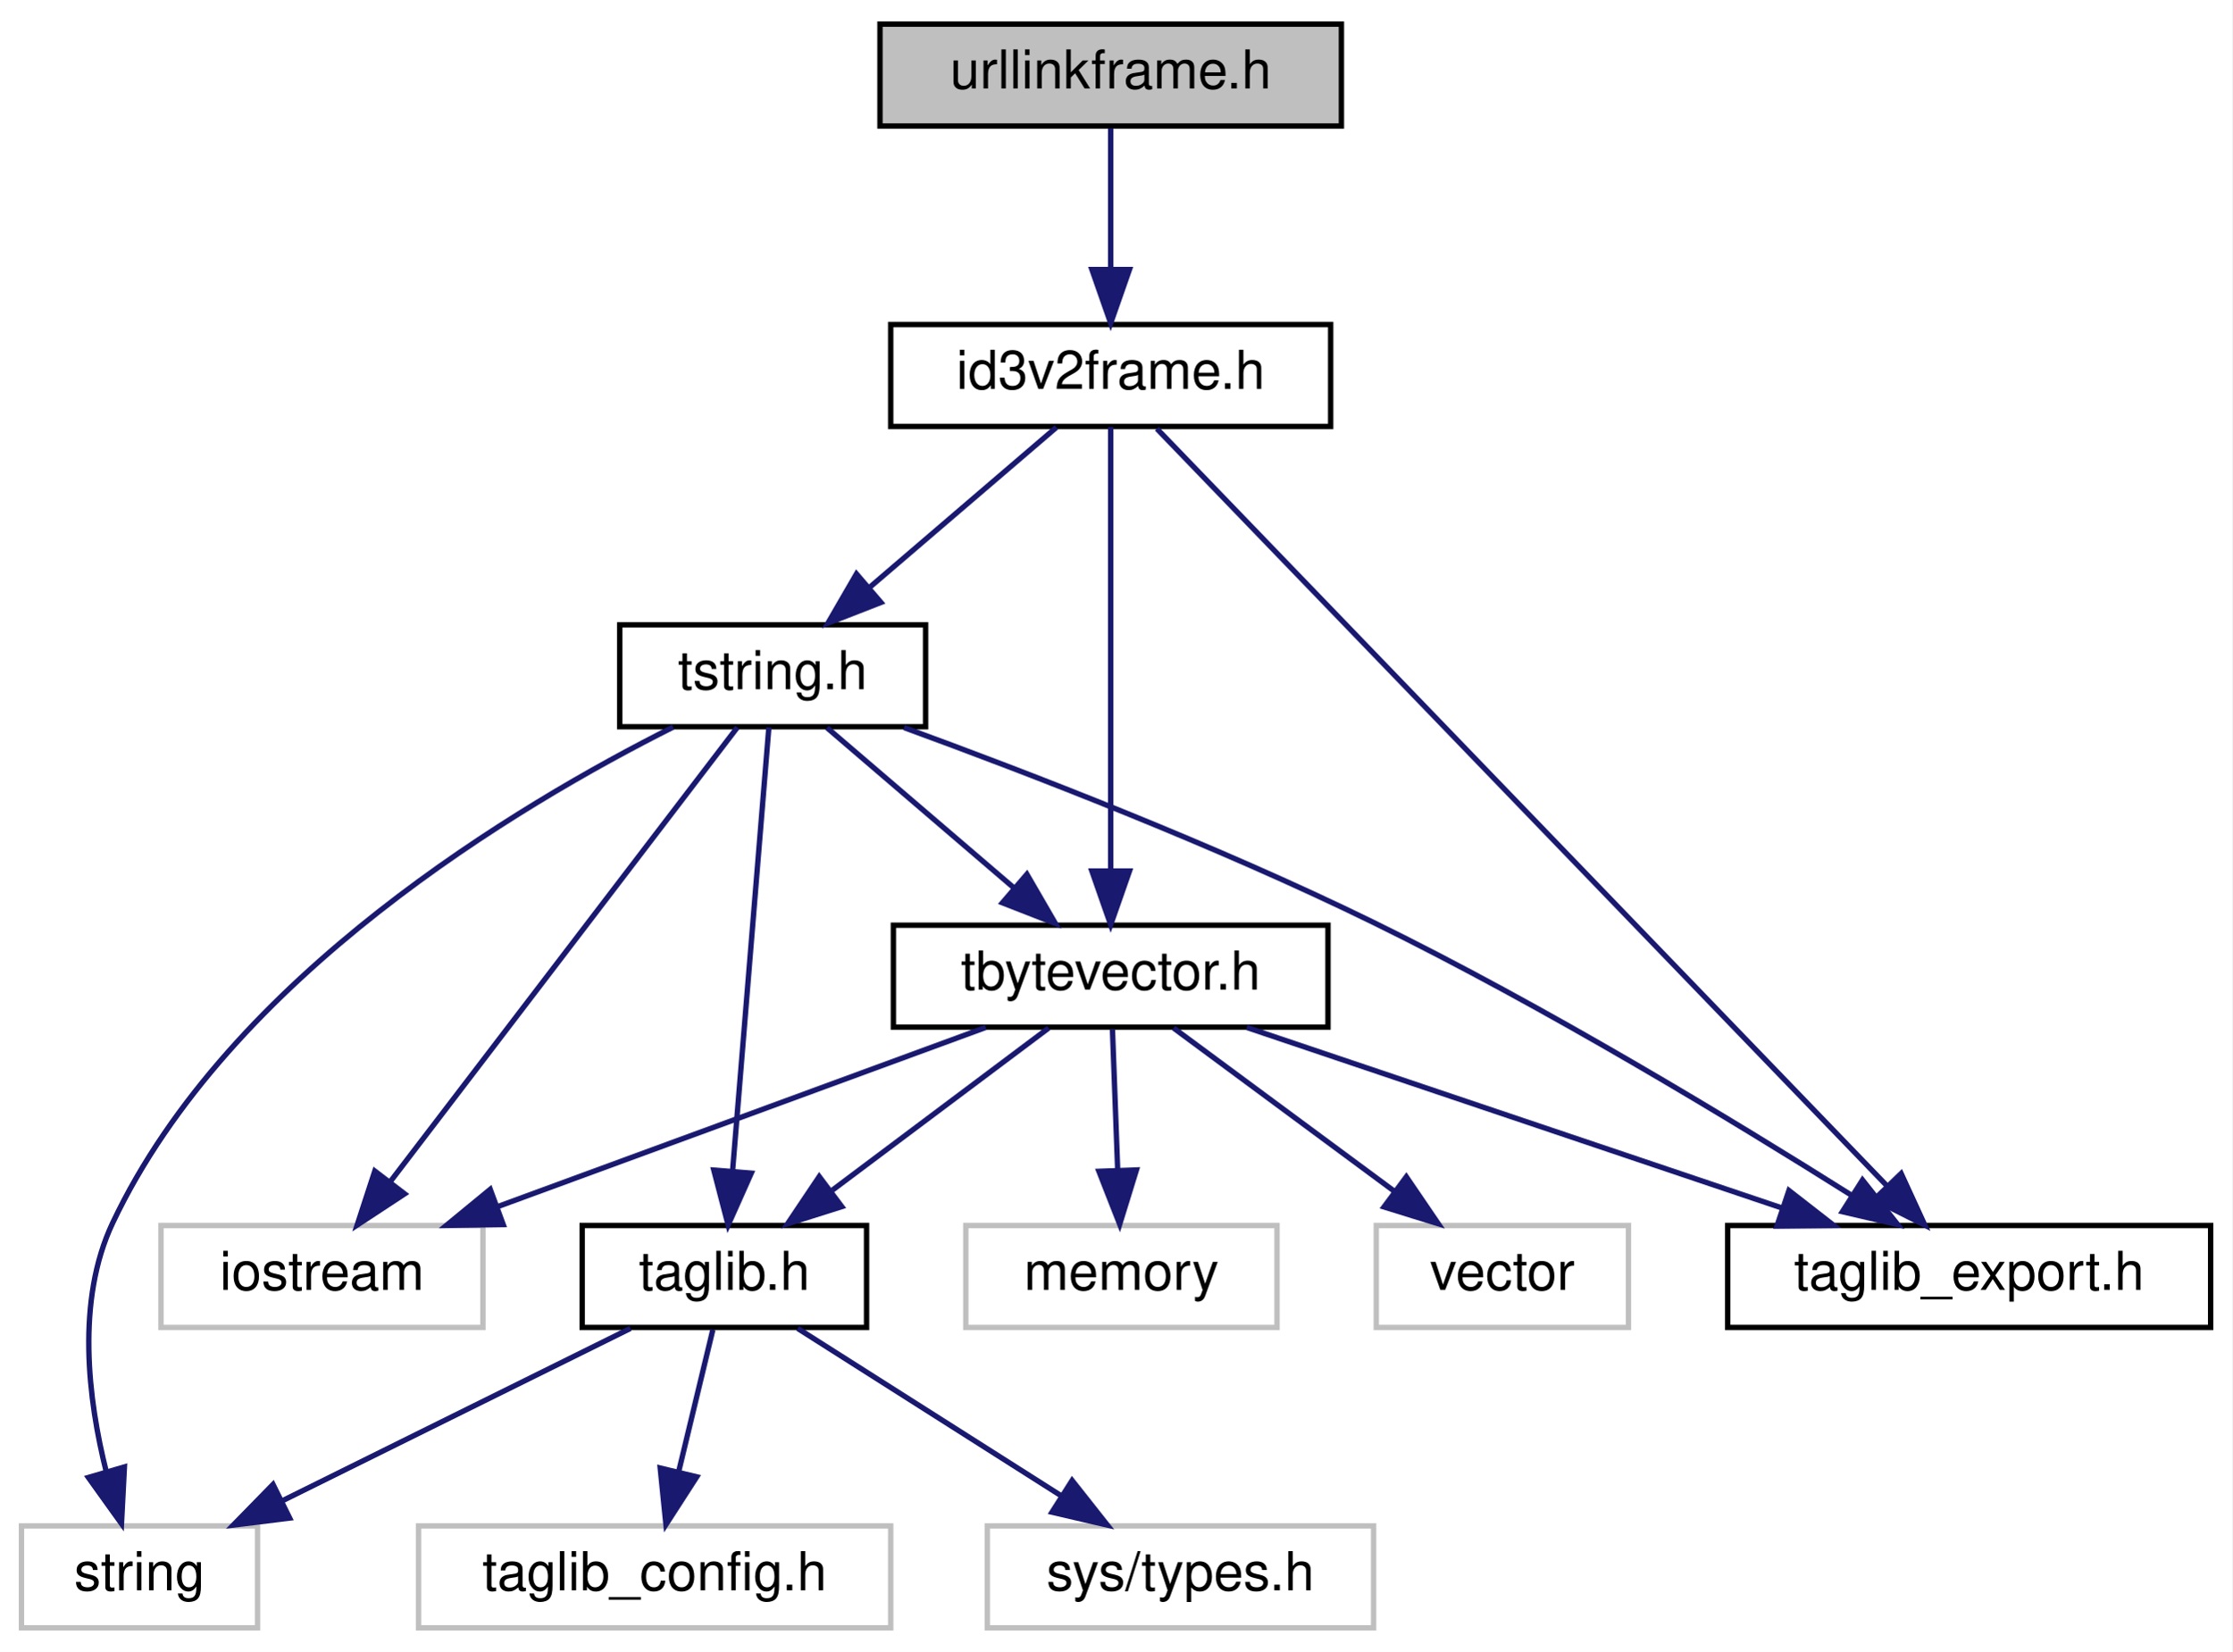
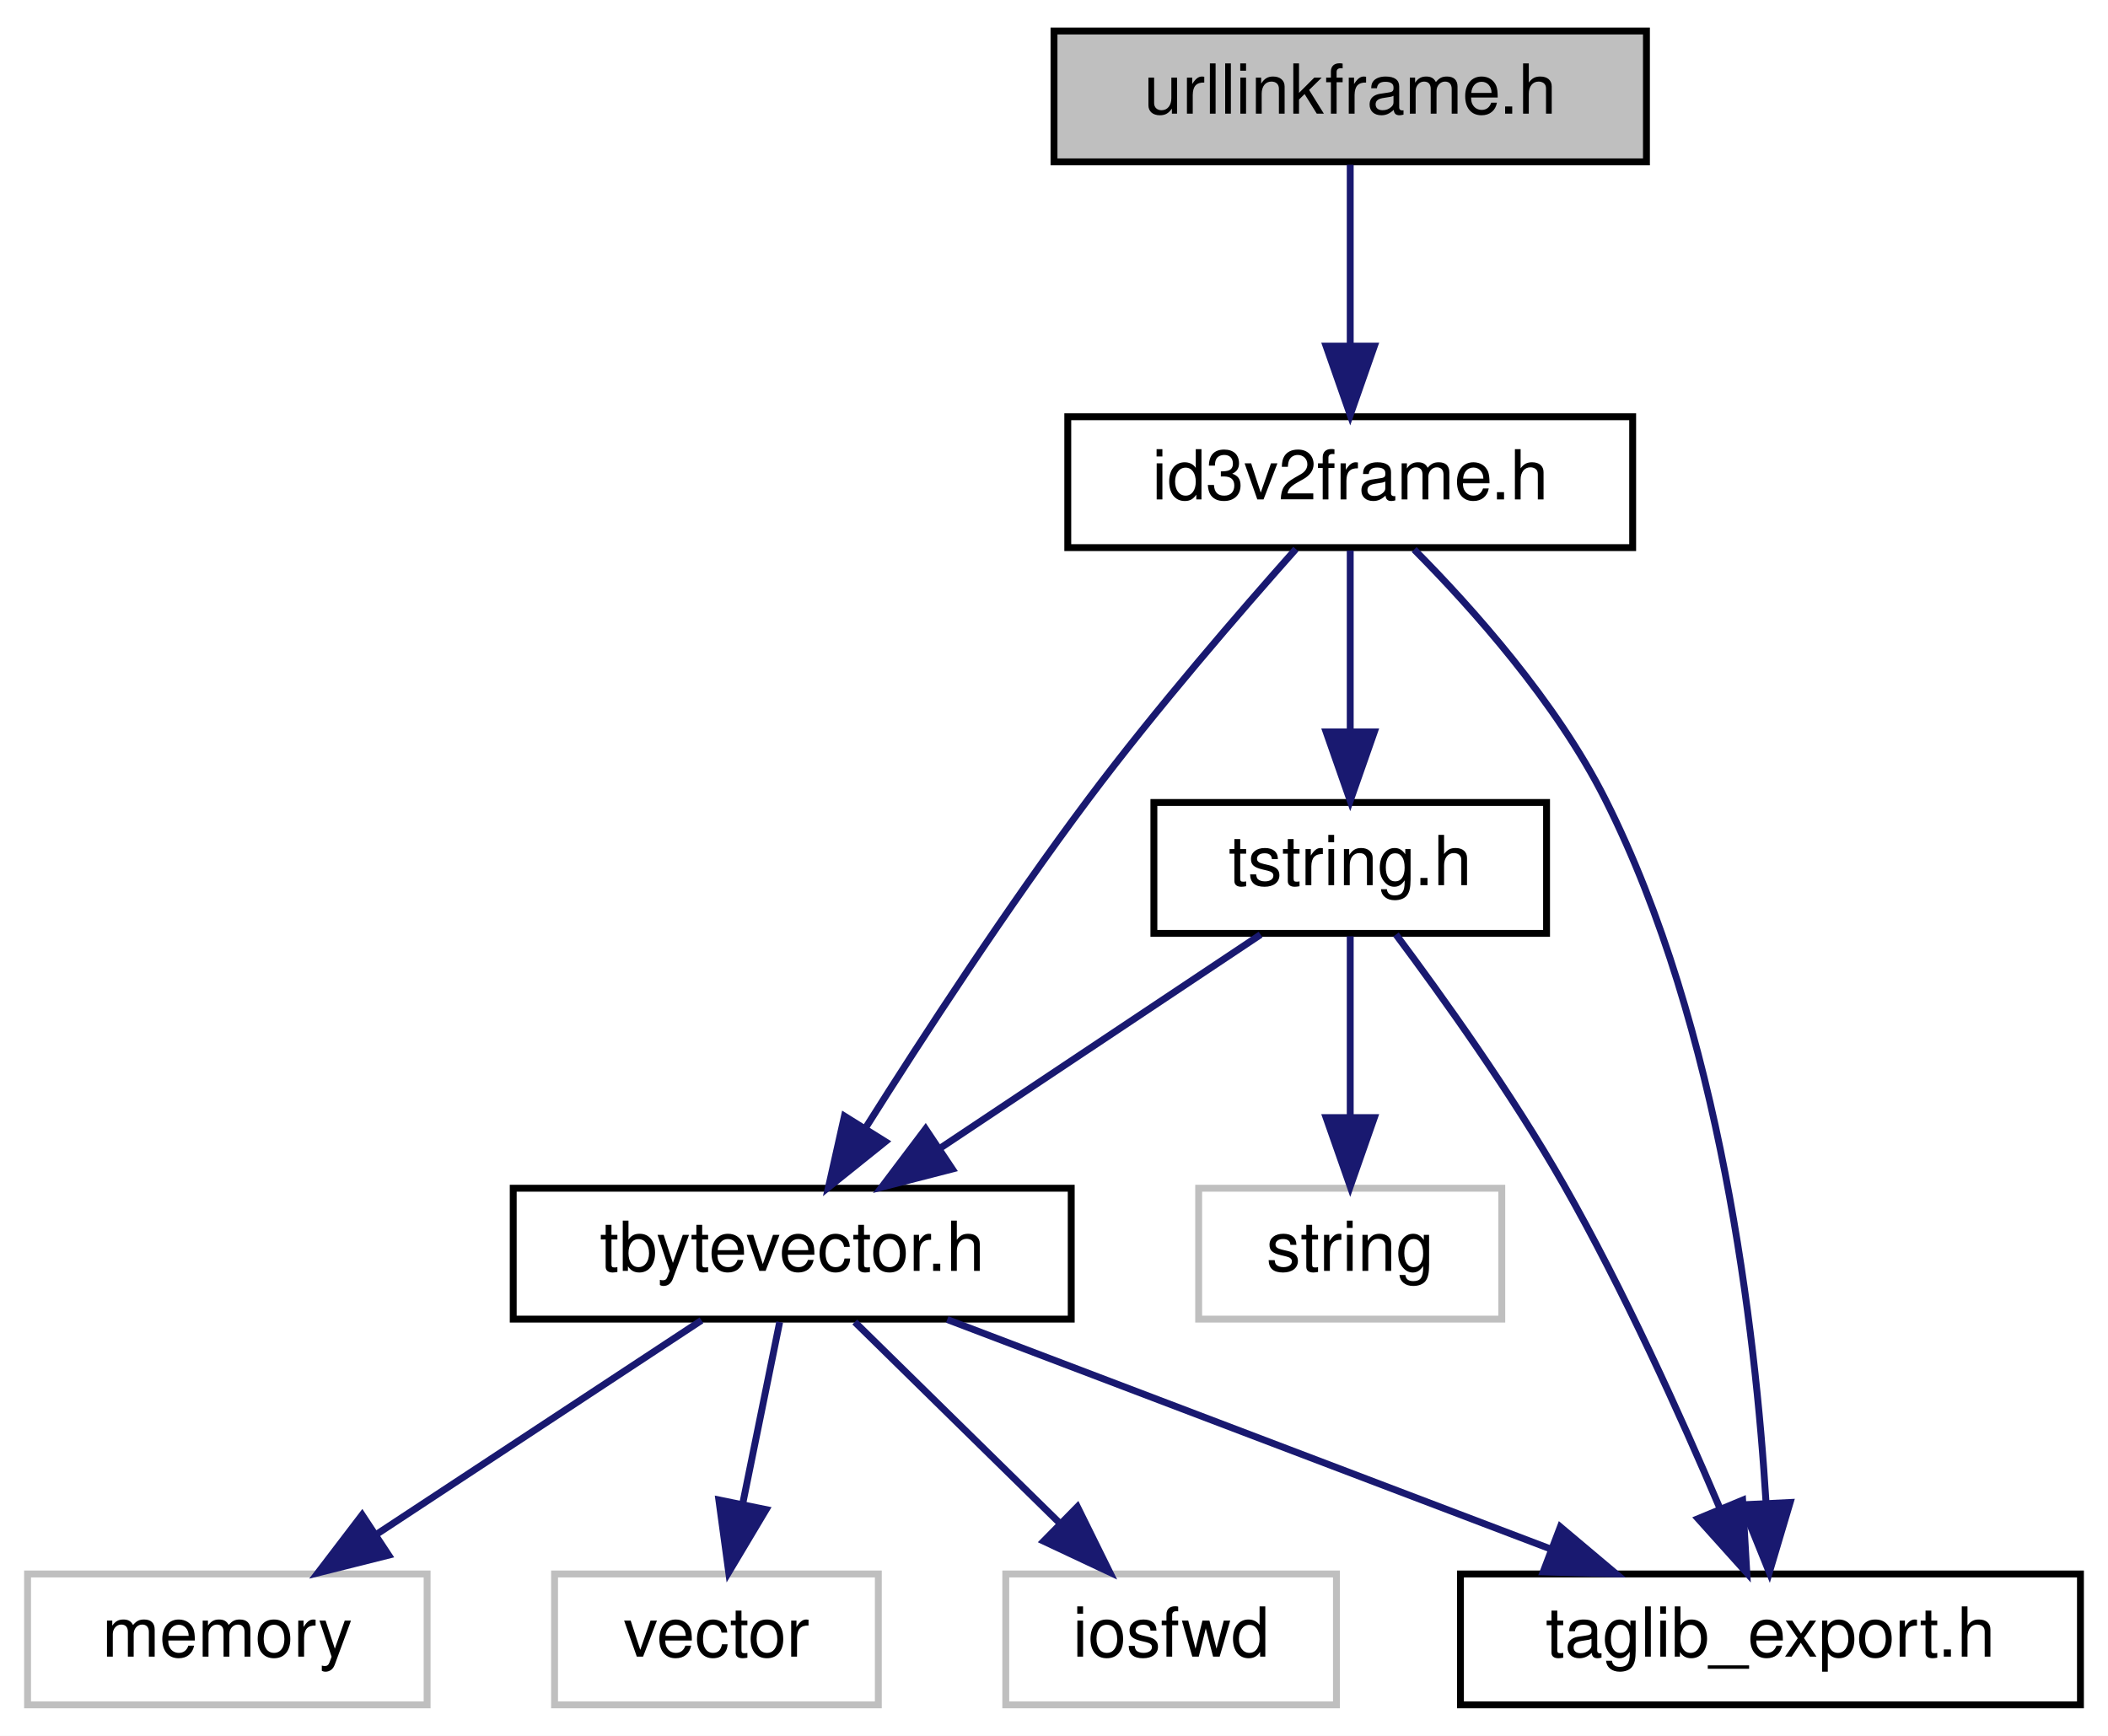
- <svg xmlns="http://www.w3.org/2000/svg" xmlns:xlink="http://www.w3.org/1999/xlink" width="416pt" height="308pt" viewBox="0.00 0.00 416.00 308.00">
-   <g id="graph0" class="graph" transform="scale(1 1) rotate(0) translate(4 304)">
-     <polygon fill="white" stroke="transparent" points="-4,4 -4,-304 412,-304 412,4 -4,4" />
+ <svg xmlns="http://www.w3.org/2000/svg" xmlns:xlink="http://www.w3.org/1999/xlink" width="306pt" height="252pt" viewBox="0.00 0.00 306.00 252.00">
+   <g id="graph0" class="graph" transform="scale(1 1) rotate(0) translate(4 248)">
+     <polygon fill="white" stroke="transparent" points="-4,4 -4,-248 302,-248 302,4 -4,4" />
    <g id="node1" class="node">
      <g id="a_node1">
        <a xlink:title=" ">
-           <polygon fill="#bfbfbf" stroke="black" points="160,-280.5 160,-299.5 246,-299.5 246,-280.5 160,-280.5" />
-           <text text-anchor="middle" x="203" y="-287.5" font-family="Helvetica,sans-Serif" font-size="10.00">urllinkframe.h</text>
+           <polygon fill="#bfbfbf" stroke="black" points="149,-224.5 149,-243.5 235,-243.5 235,-224.5 149,-224.5" />
+           <text text-anchor="middle" x="192" y="-231.5" font-family="Helvetica,sans-Serif" font-size="10.00">urllinkframe.h</text>
        </a>
      </g>
    </g>
    <g id="node2" class="node">
      <g id="a_node2">
        <a xlink:href="id3v2frame_8h.html" target="_top" xlink:title=" ">
-           <polygon fill="white" stroke="black" points="162,-224.5 162,-243.5 244,-243.5 244,-224.5 162,-224.5" />
-           <text text-anchor="middle" x="203" y="-231.5" font-family="Helvetica,sans-Serif" font-size="10.00">id3v2frame.h</text>
+           <polygon fill="white" stroke="black" points="151,-168.5 151,-187.5 233,-187.5 233,-168.5 151,-168.5" />
+           <text text-anchor="middle" x="192" y="-175.5" font-family="Helvetica,sans-Serif" font-size="10.00">id3v2frame.h</text>
        </a>
      </g>
    </g>
    <g id="edge1" class="edge">
-       <path fill="none" stroke="midnightblue" d="M203,-280.08C203,-273.01 203,-262.86 203,-253.99" />
-       <polygon fill="midnightblue" stroke="midnightblue" points="206.5,-253.75 203,-243.75 199.5,-253.75 206.5,-253.75" />
+       <path fill="none" stroke="midnightblue" d="M192,-224.08C192,-217.01 192,-206.86 192,-197.99" />
+       <polygon fill="midnightblue" stroke="midnightblue" points="195.5,-197.75 192,-187.75 188.5,-197.75 195.5,-197.75" />
    </g>
    <g id="node3" class="node">
      <g id="a_node3">
        <a xlink:href="tstring_8h.html" target="_top" xlink:title=" ">
-           <polygon fill="white" stroke="black" points="111.5,-168.5 111.5,-187.5 168.5,-187.5 168.5,-168.5 111.5,-168.5" />
-           <text text-anchor="middle" x="140" y="-175.5" font-family="Helvetica,sans-Serif" font-size="10.00">tstring.h</text>
+           <polygon fill="white" stroke="black" points="163.5,-112.5 163.5,-131.5 220.5,-131.5 220.5,-112.5 163.5,-112.5" />
+           <text text-anchor="middle" x="192" y="-119.5" font-family="Helvetica,sans-Serif" font-size="10.00">tstring.h</text>
        </a>
      </g>
    </g>
    <g id="edge2" class="edge">
-       <path fill="none" stroke="midnightblue" d="M192.88,-224.32C183.47,-216.26 169.26,-204.08 157.93,-194.37" />
-       <polygon fill="midnightblue" stroke="midnightblue" points="160.18,-191.68 150.31,-187.83 155.62,-197 160.18,-191.68" />
+       <path fill="none" stroke="midnightblue" d="M192,-168.08C192,-161.01 192,-150.86 192,-141.99" />
+       <polygon fill="midnightblue" stroke="midnightblue" points="195.5,-141.75 192,-131.75 188.5,-141.75 195.5,-141.75" />
    </g>
-     <g id="node6" class="node">
-       <g id="a_node6">
+     <g id="node5" class="node">
+       <g id="a_node5">
        <a xlink:href="tbytevector_8h.html" target="_top" xlink:title=" ">
-           <polygon fill="white" stroke="black" points="162.5,-112.5 162.5,-131.5 243.5,-131.5 243.5,-112.5 162.5,-112.5" />
-           <text text-anchor="middle" x="203" y="-119.5" font-family="Helvetica,sans-Serif" font-size="10.00">tbytevector.h</text>
+           <polygon fill="white" stroke="black" points="70.5,-56.5 70.5,-75.5 151.5,-75.5 151.5,-56.5 70.5,-56.5" />
+           <text text-anchor="middle" x="111" y="-63.5" font-family="Helvetica,sans-Serif" font-size="10.00">tbytevector.h</text>
        </a>
      </g>
    </g>
-     <g id="edge16" class="edge">
-       <path fill="none" stroke="midnightblue" d="M203,-224.37C203,-206.62 203,-165.67 203,-141.6" />
-       <polygon fill="midnightblue" stroke="midnightblue" points="206.5,-141.59 203,-131.59 199.5,-141.59 206.5,-141.59" />
+     <g id="edge10" class="edge">
+       <path fill="none" stroke="midnightblue" d="M184.11,-168.29C176.2,-159.4 163.81,-145.09 154,-132 142.25,-116.31 130.03,-97.57 121.64,-84.25" />
+       <polygon fill="midnightblue" stroke="midnightblue" points="124.52,-82.26 116.26,-75.63 118.58,-85.97 124.52,-82.26" />
    </g>
-     <g id="node12" class="node">
-       <g id="a_node12">
+     <g id="node9" class="node">
+       <g id="a_node9">
        <a xlink:href="taglib__export_8h.html" target="_top" xlink:title=" ">
-           <polygon fill="white" stroke="black" points="318,-56.5 318,-75.5 408,-75.5 408,-56.5 318,-56.5" />
-           <text text-anchor="middle" x="363" y="-63.5" font-family="Helvetica,sans-Serif" font-size="10.00">taglib_export.h</text>
+           <polygon fill="white" stroke="black" points="208,-0.5 208,-19.5 298,-19.5 298,-0.5 208,-0.5" />
+           <text text-anchor="middle" x="253" y="-7.5" font-family="Helvetica,sans-Serif" font-size="10.00">taglib_export.h</text>
        </a>
      </g>
    </g>
-     <g id="edge17" class="edge">
-       <path fill="none" stroke="midnightblue" d="M211.6,-224.08C237.44,-197.27 314.62,-117.19 347.69,-82.89" />
-       <polygon fill="midnightblue" stroke="midnightblue" points="350.32,-85.2 354.74,-75.57 345.28,-80.34 350.32,-85.2" />
+     <g id="edge11" class="edge">
+       <path fill="none" stroke="midnightblue" d="M201.28,-168.22C209.72,-159.72 221.9,-146.09 229,-132 245.8,-98.65 250.85,-54.59 252.36,-29.88" />
+       <polygon fill="midnightblue" stroke="midnightblue" points="255.86,-29.88 252.84,-19.72 248.87,-29.54 255.86,-29.88" />
    </g>
    <g id="node4" class="node">
      <g id="a_node4">
        <a xlink:title=" ">
-           <polygon fill="white" stroke="#bfbfbf" points="26,-56.5 26,-75.5 86,-75.5 86,-56.5 26,-56.5" />
-           <text text-anchor="middle" x="56" y="-63.5" font-family="Helvetica,sans-Serif" font-size="10.00">iostream</text>
+           <polygon fill="white" stroke="#bfbfbf" points="170,-56.5 170,-75.5 214,-75.5 214,-56.5 170,-56.5" />
+           <text text-anchor="middle" x="192" y="-63.5" font-family="Helvetica,sans-Serif" font-size="10.00">string</text>
        </a>
      </g>
    </g>
    <g id="edge3" class="edge">
-       <path fill="none" stroke="midnightblue" d="M133.41,-168.37C119.48,-150.14 86.87,-107.43 68.73,-83.68" />
-       <polygon fill="midnightblue" stroke="midnightblue" points="71.41,-81.41 62.56,-75.59 65.85,-85.66 71.41,-81.41" />
+       <path fill="none" stroke="midnightblue" d="M192,-112.08C192,-105.01 192,-94.86 192,-85.99" />
+       <polygon fill="midnightblue" stroke="midnightblue" points="195.5,-85.75 192,-75.75 188.5,-85.75 195.5,-85.75" />
    </g>
-     <g id="node5" class="node">
-       <g id="a_node5">
+     <g id="edge4" class="edge">
+       <path fill="none" stroke="midnightblue" d="M178.99,-112.32C166.47,-103.98 147.32,-91.21 132.53,-81.35" />
+       <polygon fill="midnightblue" stroke="midnightblue" points="134.24,-78.29 123.98,-75.65 130.36,-84.11 134.24,-78.29" />
+     </g>
+     <g id="edge9" class="edge">
+       <path fill="none" stroke="midnightblue" d="M198.64,-112.33C205.26,-103.47 215.49,-89.19 223,-76 231.74,-60.66 240.01,-42.34 245.65,-29.06" />
+       <polygon fill="midnightblue" stroke="midnightblue" points="248.96,-30.22 249.57,-19.65 242.49,-27.53 248.96,-30.22" />
+     </g>
+     <g id="node6" class="node">
+       <g id="a_node6">
        <a xlink:title=" ">
-           <polygon fill="white" stroke="#bfbfbf" points="0,-0.5 0,-19.5 44,-19.5 44,-0.5 0,-0.5" />
-           <text text-anchor="middle" x="22" y="-7.5" font-family="Helvetica,sans-Serif" font-size="10.00">string</text>
+           <polygon fill="white" stroke="#bfbfbf" points="0,-0.5 0,-19.5 58,-19.5 58,-0.5 0,-0.5" />
+           <text text-anchor="middle" x="29" y="-7.5" font-family="Helvetica,sans-Serif" font-size="10.00">memory</text>
        </a>
      </g>
    </g>
-     <g id="edge4" class="edge">
-       <path fill="none" stroke="midnightblue" d="M121.44,-168.43C92.77,-154.03 38.73,-121.96 17,-76 10.13,-61.47 12.42,-43.05 15.82,-29.54" />
-       <polygon fill="midnightblue" stroke="midnightblue" points="19.19,-30.5 18.64,-19.92 12.47,-28.53 19.19,-30.5" />
-     </g>
    <g id="edge5" class="edge">
-       <path fill="none" stroke="midnightblue" d="M150.12,-168.32C159.53,-160.26 173.74,-148.08 185.07,-138.37" />
-       <polygon fill="midnightblue" stroke="midnightblue" points="187.38,-141 192.69,-131.83 182.82,-135.68 187.38,-141" />
-     </g>
-     <g id="node9" class="node">
-       <g id="a_node9">
-         <a xlink:href="taglib_8h.html" target="_top" xlink:title=" ">
-           <polygon fill="white" stroke="black" points="104.5,-56.5 104.5,-75.5 157.5,-75.5 157.5,-56.5 104.5,-56.5" />
-           <text text-anchor="middle" x="131" y="-63.5" font-family="Helvetica,sans-Serif" font-size="10.00">taglib.h</text>
-         </a>
-       </g>
-     </g>
-     <g id="edge15" class="edge">
-       <path fill="none" stroke="midnightblue" d="M139.29,-168.37C137.84,-150.62 134.49,-109.67 132.52,-85.6" />
-       <polygon fill="midnightblue" stroke="midnightblue" points="136.01,-85.27 131.7,-75.59 129.03,-85.84 136.01,-85.27" />
-     </g>
-     <g id="edge14" class="edge">
-       <path fill="none" stroke="midnightblue" d="M164.48,-168.35C187.48,-159.95 222.65,-146.39 252,-132 283.93,-116.34 319.09,-95.01 341.1,-81.13" />
-       <polygon fill="midnightblue" stroke="midnightblue" points="343.12,-83.99 349.69,-75.67 339.37,-78.08 343.12,-83.99" />
-     </g>
-     <g id="edge6" class="edge">
-       <path fill="none" stroke="midnightblue" d="M179.71,-112.44C155.19,-103.44 116.4,-89.19 88.8,-79.05" />
-       <polygon fill="midnightblue" stroke="midnightblue" points="89.78,-75.68 79.18,-75.52 87.36,-82.25 89.78,-75.68" />
+       <path fill="none" stroke="midnightblue" d="M97.83,-56.32C85.15,-47.98 65.77,-35.21 50.79,-25.35" />
+       <polygon fill="midnightblue" stroke="midnightblue" points="52.42,-22.23 42.14,-19.65 48.57,-28.08 52.42,-22.23" />
    </g>
    <g id="node7" class="node">
      <g id="a_node7">
        <a xlink:title=" ">
-           <polygon fill="white" stroke="#bfbfbf" points="176,-56.5 176,-75.5 234,-75.5 234,-56.5 176,-56.5" />
-           <text text-anchor="middle" x="205" y="-63.5" font-family="Helvetica,sans-Serif" font-size="10.00">memory</text>
+           <polygon fill="white" stroke="#bfbfbf" points="76.5,-0.5 76.5,-19.5 123.5,-19.5 123.5,-0.5 76.5,-0.5" />
+           <text text-anchor="middle" x="100" y="-7.5" font-family="Helvetica,sans-Serif" font-size="10.00">vector</text>
+         </a>
+       </g>
+     </g>
+     <g id="edge6" class="edge">
+       <path fill="none" stroke="midnightblue" d="M109.18,-56.08C107.73,-48.93 105.63,-38.64 103.81,-29.69" />
+       <polygon fill="midnightblue" stroke="midnightblue" points="107.21,-28.85 101.78,-19.75 100.35,-30.25 107.21,-28.85" />
+     </g>
+     <g id="node8" class="node">
+       <g id="a_node8">
+         <a xlink:title=" ">
+           <polygon fill="white" stroke="#bfbfbf" points="142,-0.5 142,-19.5 190,-19.5 190,-0.5 142,-0.5" />
+           <text text-anchor="middle" x="166" y="-7.5" font-family="Helvetica,sans-Serif" font-size="10.00">iosfwd</text>
        </a>
      </g>
    </g>
    <g id="edge7" class="edge">
-       <path fill="none" stroke="midnightblue" d="M203.33,-112.08C203.59,-105.01 203.97,-94.86 204.3,-85.99" />
-       <polygon fill="midnightblue" stroke="midnightblue" points="207.8,-85.87 204.68,-75.75 200.81,-85.61 207.8,-85.87" />
-     </g>
-     <g id="node8" class="node">
-       <g id="a_node8">
-         <a xlink:title=" ">
-           <polygon fill="white" stroke="#bfbfbf" points="252.5,-56.5 252.5,-75.5 299.5,-75.5 299.5,-56.5 252.5,-56.5" />
-           <text text-anchor="middle" x="276" y="-63.5" font-family="Helvetica,sans-Serif" font-size="10.00">vector</text>
-         </a>
-       </g>
+       <path fill="none" stroke="midnightblue" d="M120.08,-56.08C128.17,-48.14 140.2,-36.34 149.91,-26.8" />
+       <polygon fill="midnightblue" stroke="midnightblue" points="152.4,-29.25 157.09,-19.75 147.5,-24.26 152.4,-29.25" />
    </g>
    <g id="edge8" class="edge">
-       <path fill="none" stroke="midnightblue" d="M214.73,-112.32C225.84,-104.11 242.74,-91.6 255.98,-81.81" />
-       <polygon fill="midnightblue" stroke="midnightblue" points="258.1,-84.59 264.06,-75.83 253.94,-78.97 258.1,-84.59" />
-     </g>
-     <g id="edge9" class="edge">
-       <path fill="none" stroke="midnightblue" d="M191.43,-112.32C180.58,-104.18 164.12,-91.84 151.12,-82.09" />
-       <polygon fill="midnightblue" stroke="midnightblue" points="152.88,-79.03 142.78,-75.83 148.68,-84.63 152.88,-79.03" />
-     </g>
-     <g id="edge13" class="edge">
-       <path fill="none" stroke="midnightblue" d="M228.35,-112.44C255.27,-103.36 298,-88.94 328.09,-78.78" />
-       <polygon fill="midnightblue" stroke="midnightblue" points="329.41,-82.03 337.77,-75.52 327.17,-75.4 329.41,-82.03" />
-     </g>
-     <g id="edge12" class="edge">
-       <path fill="none" stroke="midnightblue" d="M113.49,-56.32C95.93,-47.62 68.67,-34.12 48.47,-24.11" />
-       <polygon fill="midnightblue" stroke="midnightblue" points="49.98,-20.96 39.47,-19.65 46.88,-27.23 49.98,-20.96" />
-     </g>
-     <g id="node10" class="node">
-       <g id="a_node10">
-         <a xlink:title=" ">
-           <polygon fill="white" stroke="#bfbfbf" points="74,-0.5 74,-19.5 162,-19.5 162,-0.5 74,-0.5" />
-           <text text-anchor="middle" x="118" y="-7.5" font-family="Helvetica,sans-Serif" font-size="10.00">taglib_config.h</text>
-         </a>
-       </g>
-     </g>
-     <g id="edge10" class="edge">
-       <path fill="none" stroke="midnightblue" d="M128.85,-56.08C127.13,-48.93 124.65,-38.64 122.5,-29.69" />
-       <polygon fill="midnightblue" stroke="midnightblue" points="125.85,-28.65 120.11,-19.75 119.04,-30.29 125.85,-28.65" />
-     </g>
-     <g id="node11" class="node">
-       <g id="a_node11">
-         <a xlink:title=" ">
-           <polygon fill="white" stroke="#bfbfbf" points="180,-0.5 180,-19.5 252,-19.5 252,-0.5 180,-0.5" />
-           <text text-anchor="middle" x="216" y="-7.5" font-family="Helvetica,sans-Serif" font-size="10.00">sys/types.h</text>
-         </a>
-       </g>
-     </g>
-     <g id="edge11" class="edge">
-       <path fill="none" stroke="midnightblue" d="M144.66,-56.32C157.92,-47.9 178.27,-34.97 193.85,-25.07" />
-       <polygon fill="midnightblue" stroke="midnightblue" points="195.81,-27.97 202.38,-19.65 192.06,-22.06 195.81,-27.97" />
+       <path fill="none" stroke="midnightblue" d="M133.5,-56.44C157.08,-47.48 194.32,-33.31 220.96,-23.18" />
+       <polygon fill="midnightblue" stroke="midnightblue" points="222.5,-26.34 230.6,-19.52 220.01,-19.8 222.5,-26.34" />
    </g>
  </g>
</svg>
